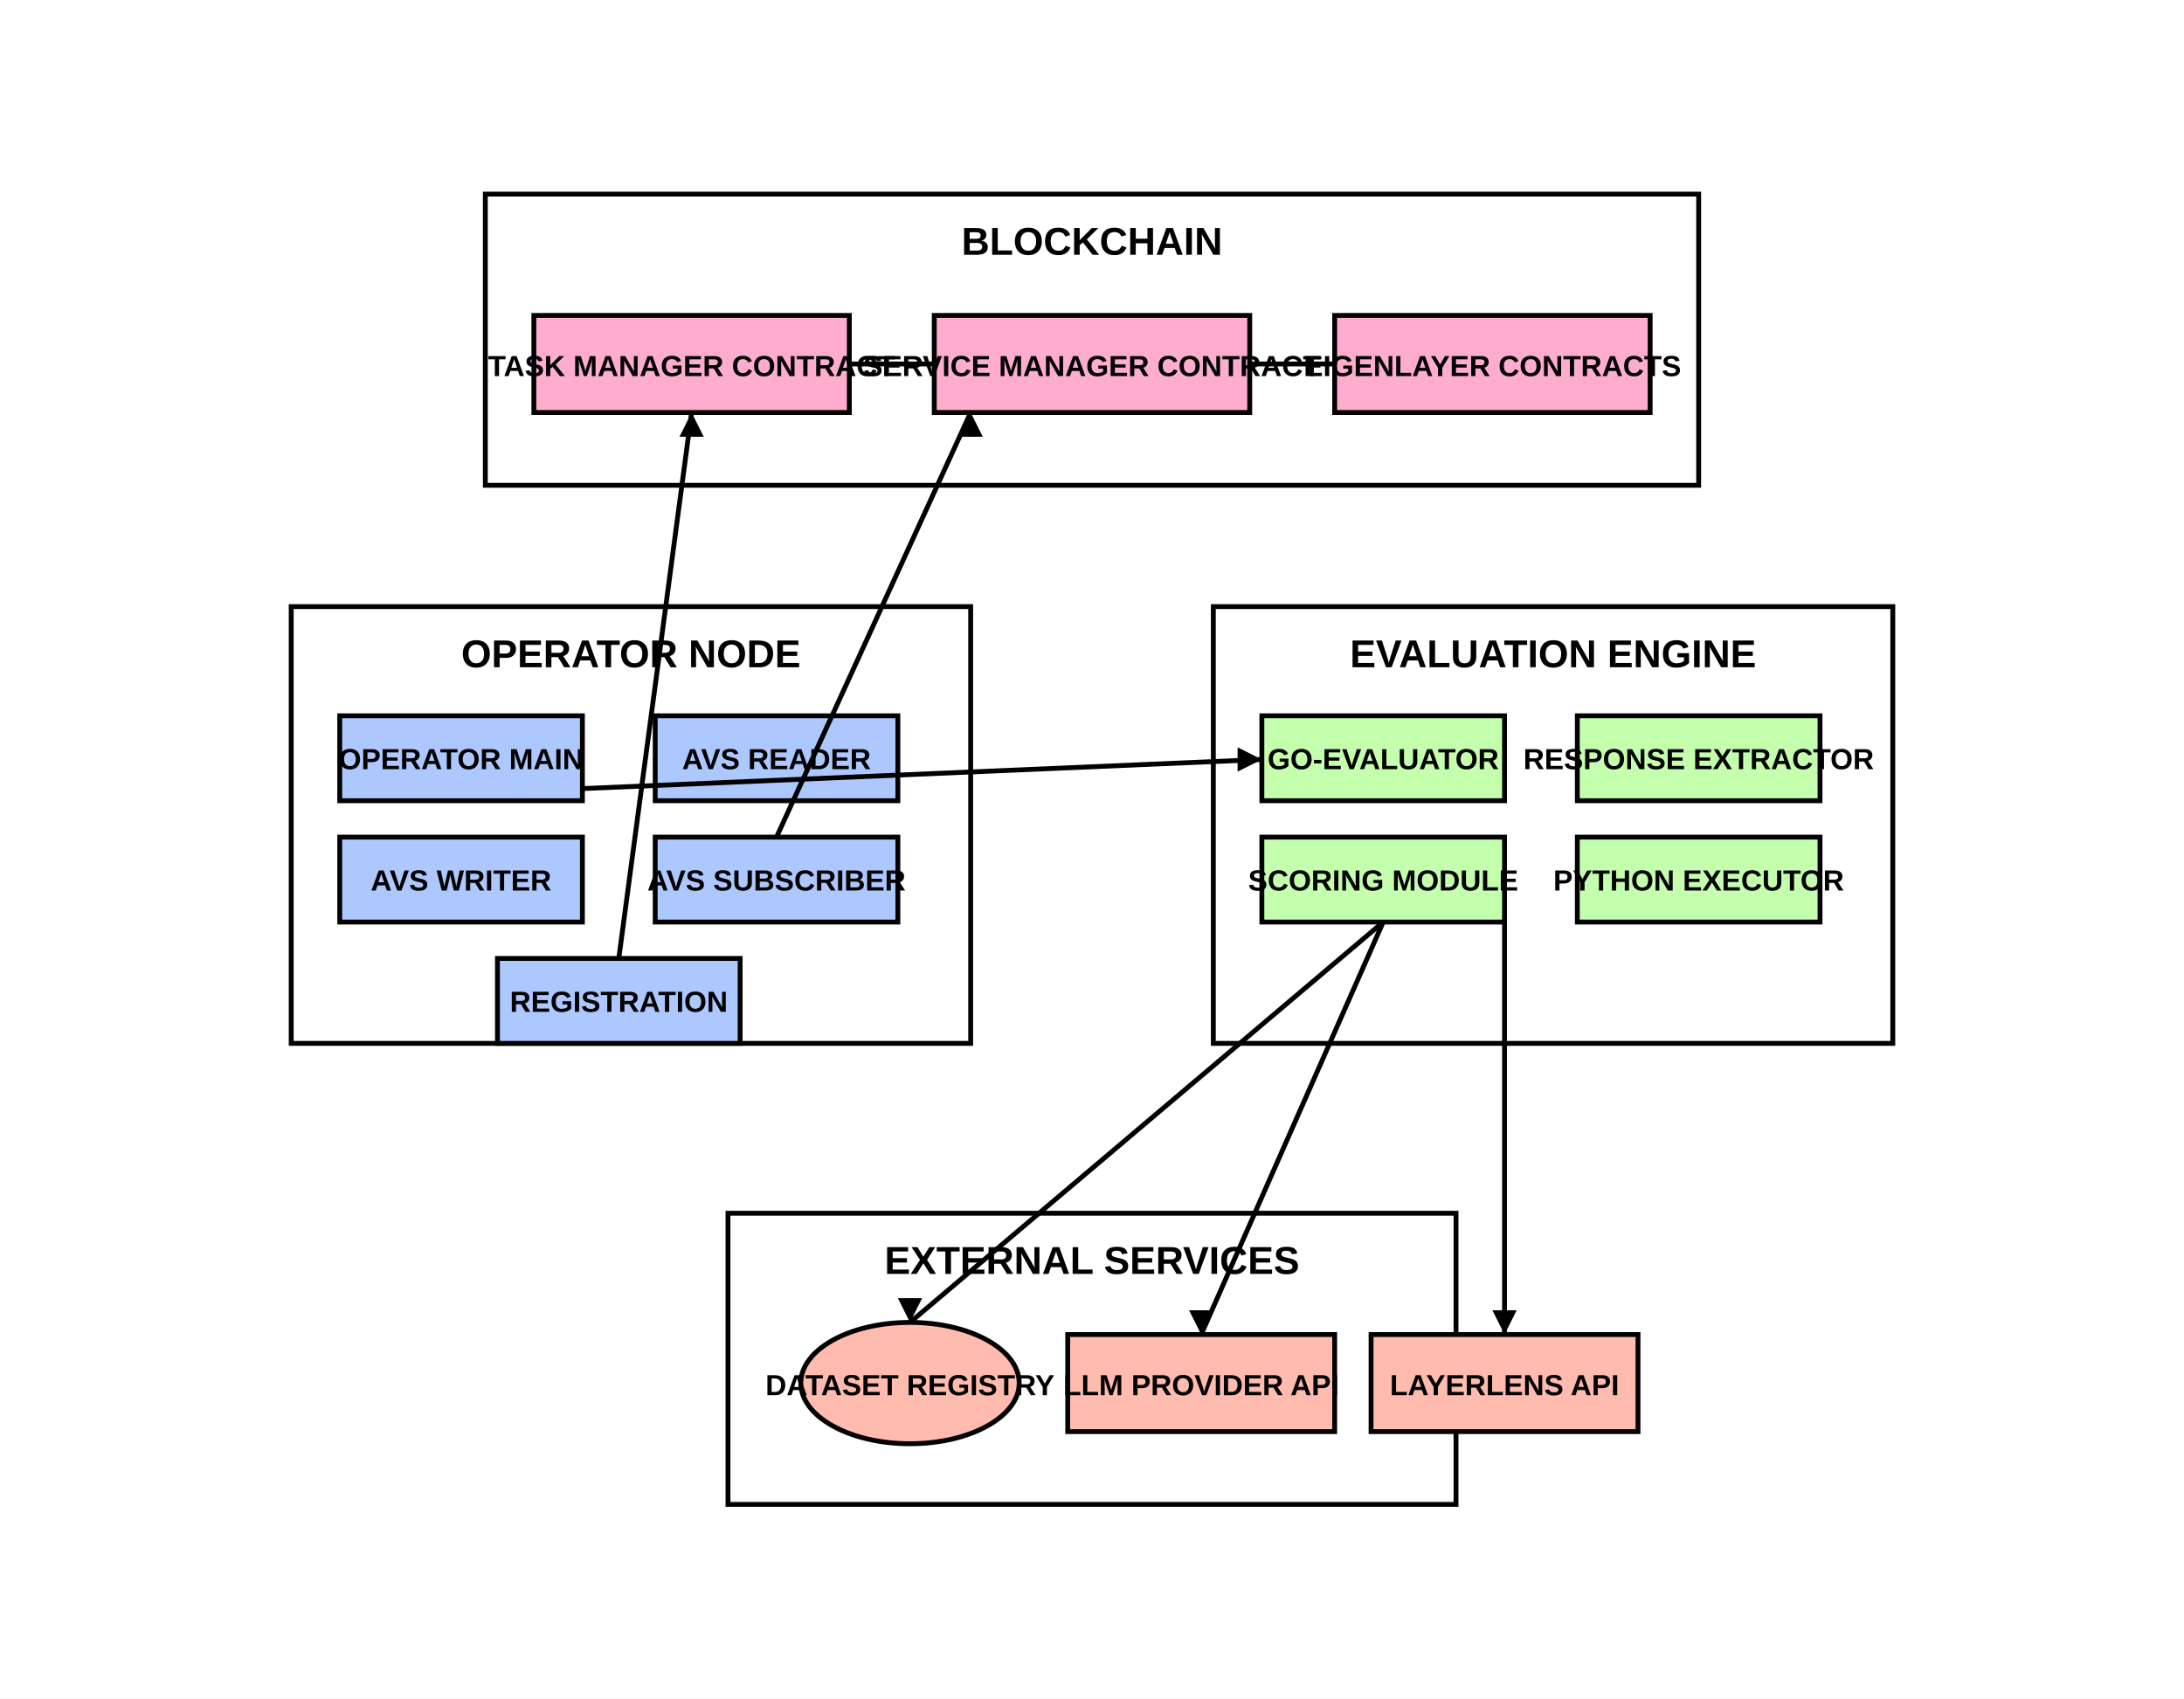
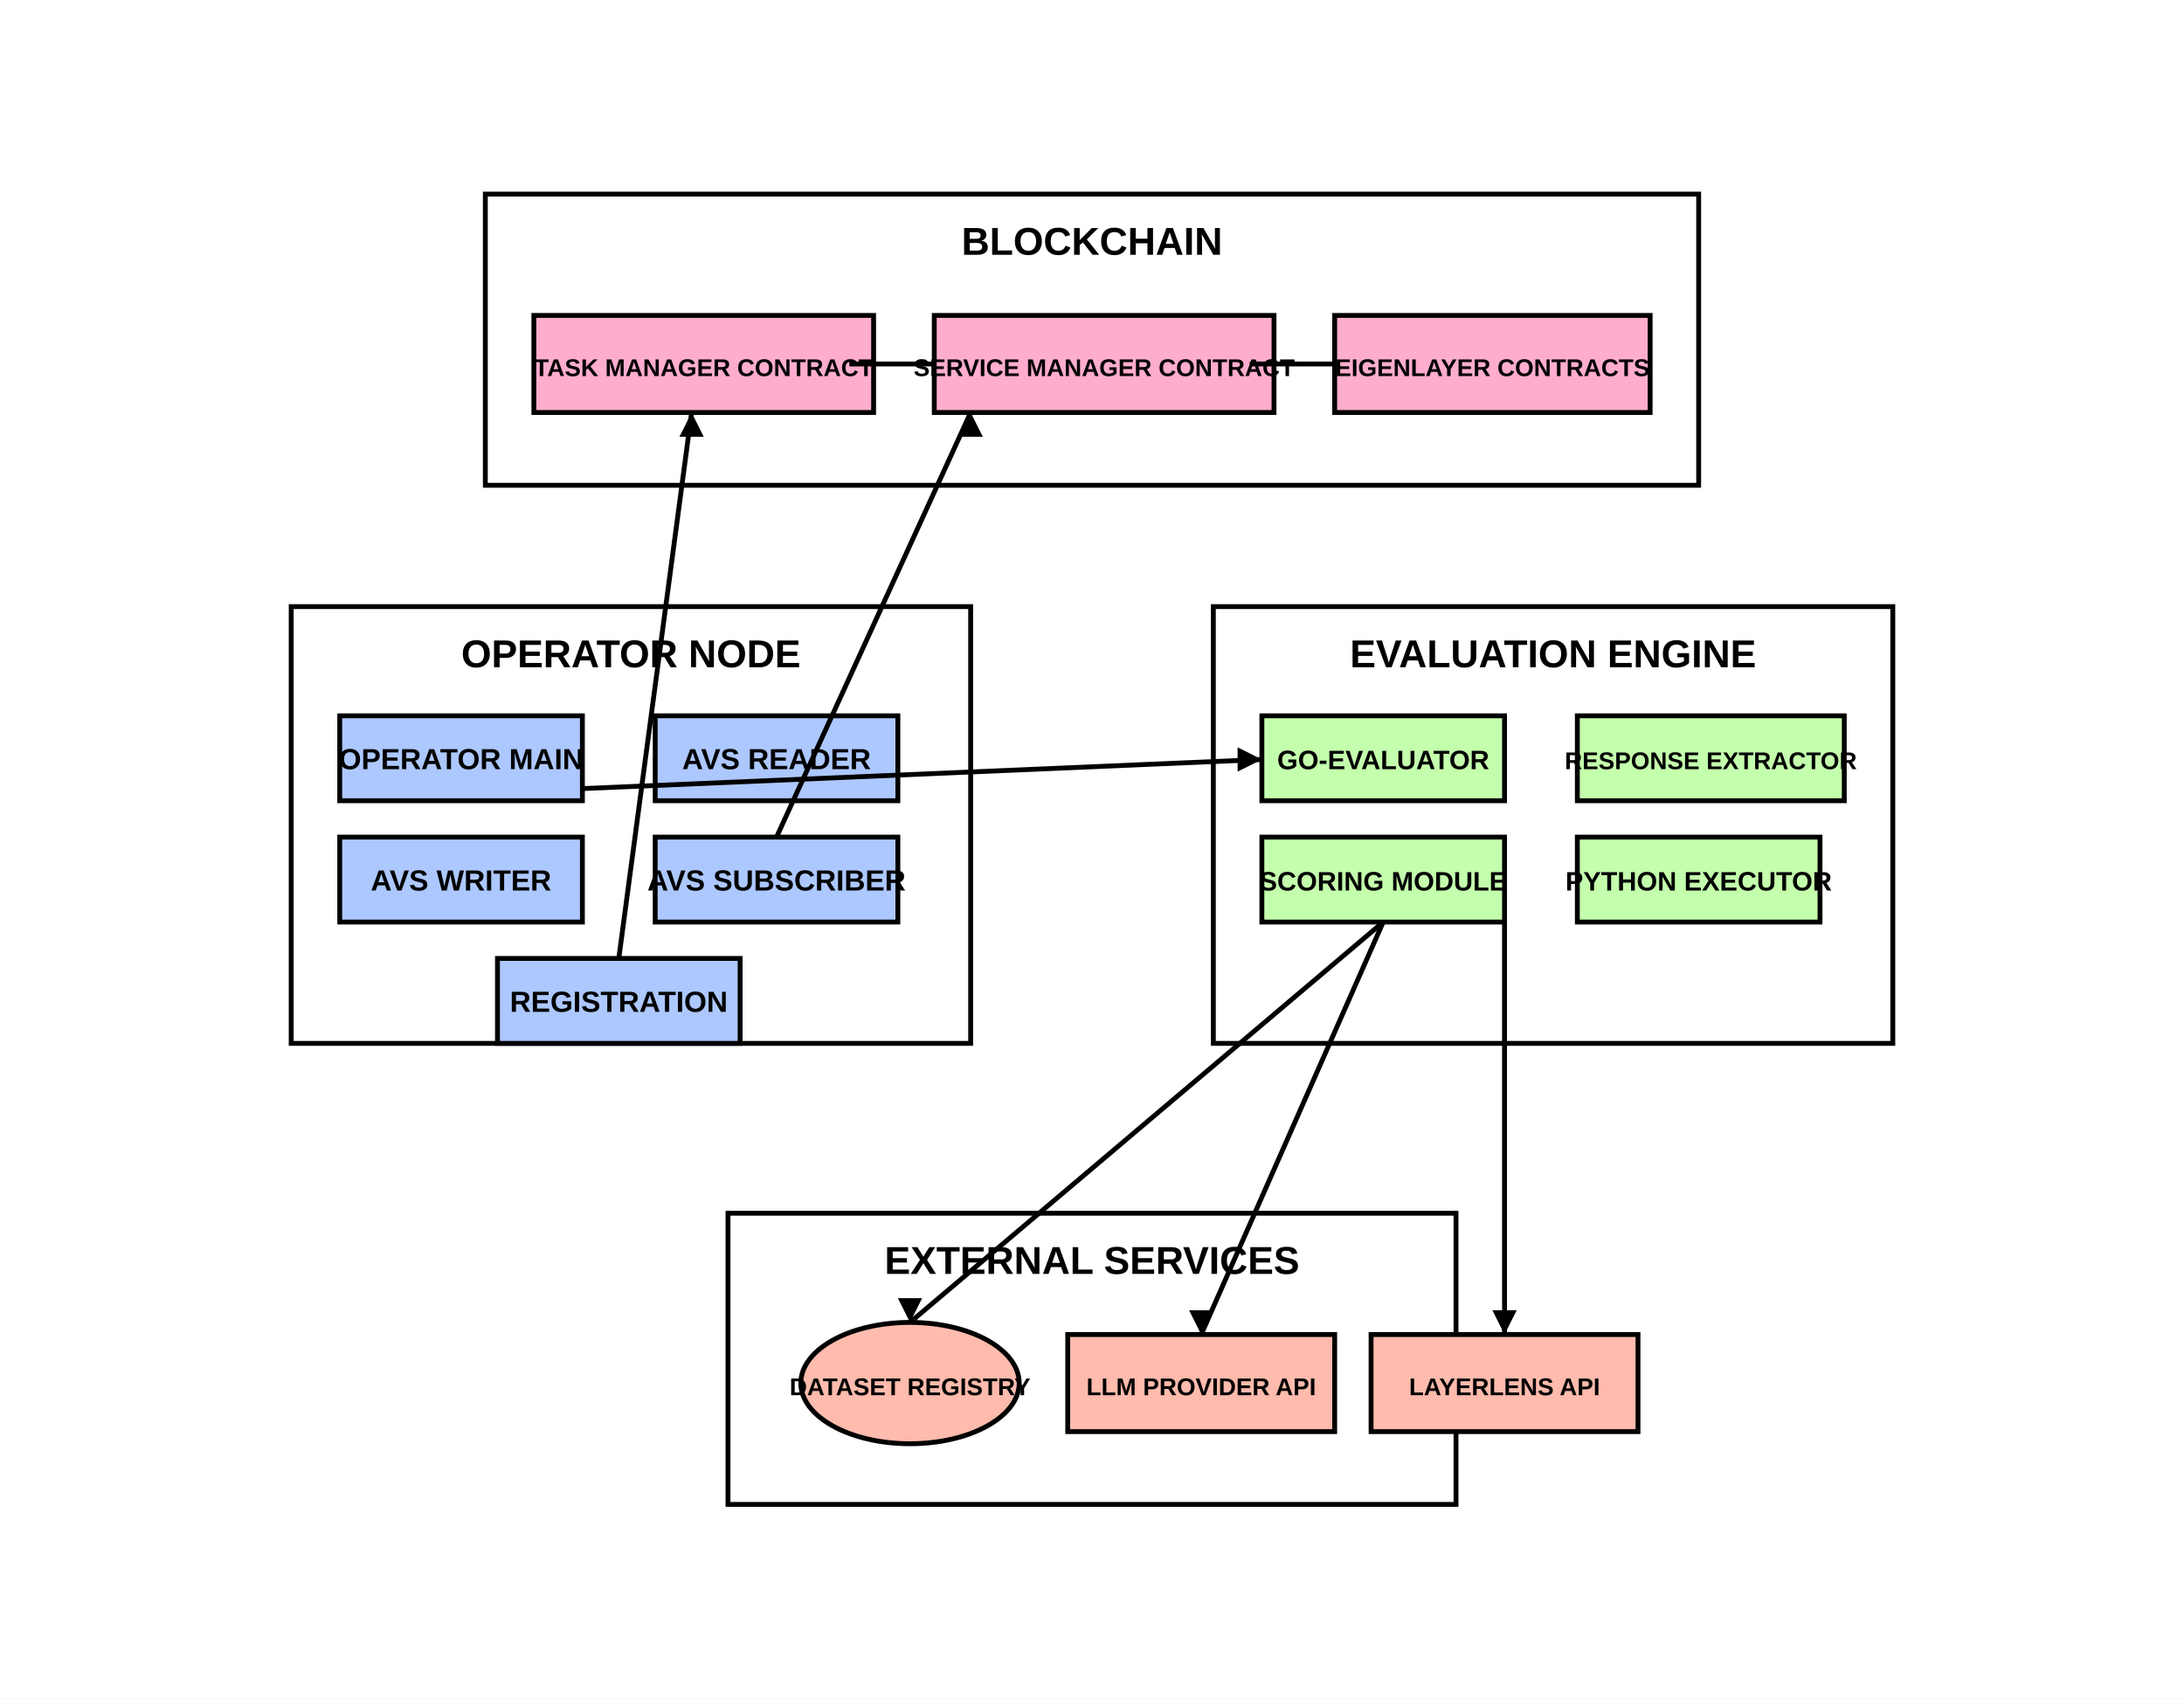
<svg xmlns="http://www.w3.org/2000/svg" width="900" height="700">
  <rect width="900" height="700" fill="#ffffff" />
  <rect x="200" y="80" width="500" height="120" fill="#ffffff" stroke="#000000" stroke-width="2" />
  <text x="450" y="105" font-family="Arial" font-size="16" font-weight="bold" text-anchor="middle">BLOCKCHAIN</text>
-   <rect x="220" y="130" width="130" height="40" fill="#ffadce" stroke="#000000" stroke-width="2" />
-   <text x="285" y="155" font-family="Arial" font-size="12" font-weight="bold" text-anchor="middle">TASK MANAGER CONTRACT</text>
-   <rect x="385" y="130" width="130" height="40" fill="#ffadce" stroke="#000000" stroke-width="2" />
-   <text x="450" y="155" font-family="Arial" font-size="12" font-weight="bold" text-anchor="middle">SERVICE MANAGER CONTRACT</text>
+   <rect x="220" y="130" width="140" height="40" fill="#ffadce" stroke="#000000" stroke-width="2" />
+   <text x="290" y="155" font-family="Arial" font-size="10" font-weight="bold" text-anchor="middle">TASK MANAGER CONTRACT</text>
+   <rect x="385" y="130" width="140" height="40" fill="#ffadce" stroke="#000000" stroke-width="2" />
+   <text x="455" y="155" font-family="Arial" font-size="10" font-weight="bold" text-anchor="middle">SERVICE MANAGER CONTRACT</text>
  <rect x="550" y="130" width="130" height="40" fill="#ffadce" stroke="#000000" stroke-width="2" />
-   <text x="615" y="155" font-family="Arial" font-size="12" font-weight="bold" text-anchor="middle">EIGENLAYER CONTRACTS</text>
+   <text x="615" y="155" font-family="Arial" font-size="10" font-weight="bold" text-anchor="middle">EIGENLAYER CONTRACTS</text>
  <rect x="120" y="250" width="280" height="180" fill="#ffffff" stroke="#000000" stroke-width="2" />
  <text x="260" y="275" font-family="Arial" font-size="16" font-weight="bold" text-anchor="middle">OPERATOR NODE</text>
  <rect x="140" y="295" width="100" height="35" fill="#adc8ff" stroke="#000000" stroke-width="2" />
  <text x="190" y="317" font-family="Arial" font-size="12" font-weight="bold" text-anchor="middle">OPERATOR MAIN</text>
  <rect x="270" y="295" width="100" height="35" fill="#adc8ff" stroke="#000000" stroke-width="2" />
  <text x="320" y="317" font-family="Arial" font-size="12" font-weight="bold" text-anchor="middle">AVS READER</text>
  <rect x="140" y="345" width="100" height="35" fill="#adc8ff" stroke="#000000" stroke-width="2" />
  <text x="190" y="367" font-family="Arial" font-size="12" font-weight="bold" text-anchor="middle">AVS WRITER</text>
  <rect x="270" y="345" width="100" height="35" fill="#adc8ff" stroke="#000000" stroke-width="2" />
  <text x="320" y="367" font-family="Arial" font-size="12" font-weight="bold" text-anchor="middle">AVS SUBSCRIBER</text>
  <rect x="205" y="395" width="100" height="35" fill="#adc8ff" stroke="#000000" stroke-width="2" />
  <text x="255" y="417" font-family="Arial" font-size="12" font-weight="bold" text-anchor="middle">REGISTRATION</text>
  <rect x="500" y="250" width="280" height="180" fill="#ffffff" stroke="#000000" stroke-width="2" />
  <text x="640" y="275" font-family="Arial" font-size="16" font-weight="bold" text-anchor="middle">EVALUATION ENGINE</text>
  <rect x="520" y="295" width="100" height="35" fill="#c4ffad" stroke="#000000" stroke-width="2" />
-   <text x="570" y="317" font-family="Arial" font-size="12" font-weight="bold" text-anchor="middle">GO-EVALUATOR</text>
-   <rect x="650" y="295" width="100" height="35" fill="#c4ffad" stroke="#000000" stroke-width="2" />
-   <text x="700" y="317" font-family="Arial" font-size="12" font-weight="bold" text-anchor="middle">RESPONSE EXTRACTOR</text>
+   <text x="570" y="317" font-family="Arial" font-size="11" font-weight="bold" text-anchor="middle">GO-EVALUATOR</text>
+   <rect x="650" y="295" width="110" height="35" fill="#c4ffad" stroke="#000000" stroke-width="2" />
+   <text x="705" y="317" font-family="Arial" font-size="10" font-weight="bold" text-anchor="middle">RESPONSE EXTRACTOR</text>
  <rect x="520" y="345" width="100" height="35" fill="#c4ffad" stroke="#000000" stroke-width="2" />
-   <text x="570" y="367" font-family="Arial" font-size="12" font-weight="bold" text-anchor="middle">SCORING MODULE</text>
+   <text x="570" y="367" font-family="Arial" font-size="11" font-weight="bold" text-anchor="middle">SCORING MODULE</text>
  <rect x="650" y="345" width="100" height="35" fill="#c4ffad" stroke="#000000" stroke-width="2" />
-   <text x="700" y="367" font-family="Arial" font-size="12" font-weight="bold" text-anchor="middle">PYTHON EXECUTOR</text>
+   <text x="700" y="367" font-family="Arial" font-size="11" font-weight="bold" text-anchor="middle">PYTHON EXECUTOR</text>
  <rect x="300" y="500" width="300" height="120" fill="#ffffff" stroke="#000000" stroke-width="2" />
  <text x="450" y="525" font-family="Arial" font-size="16" font-weight="bold" text-anchor="middle">EXTERNAL SERVICES</text>
  <ellipse cx="375" cy="570" rx="45" ry="25" fill="#ffbbad" stroke="#000000" stroke-width="2" />
-   <text x="375" y="575" font-family="Arial" font-size="12" font-weight="bold" text-anchor="middle">DATASET REGISTRY</text>
+   <text x="375" y="575" font-family="Arial" font-size="10" font-weight="bold" text-anchor="middle">DATASET REGISTRY</text>
  <rect x="440" y="550" width="110" height="40" fill="#ffbbad" stroke="#000000" stroke-width="2" />
-   <text x="495" y="575" font-family="Arial" font-size="12" font-weight="bold" text-anchor="middle">LLM PROVIDER API</text>
+   <text x="495" y="575" font-family="Arial" font-size="10" font-weight="bold" text-anchor="middle">LLM PROVIDER API</text>
  <rect x="565" y="550" width="110" height="40" fill="#ffbbad" stroke="#000000" stroke-width="2" />
-   <text x="620" y="575" font-family="Arial" font-size="12" font-weight="bold" text-anchor="middle">LAYERLENS API</text>
+   <text x="620" y="575" font-family="Arial" font-size="10" font-weight="bold" text-anchor="middle">LAYERLENS API</text>
  <line x1="350" y1="150" x2="385" y2="150" stroke="#000000" stroke-width="2" />
  <line x1="515" y1="150" x2="550" y2="150" stroke="#000000" stroke-width="2" />
  <line x1="255" y1="395" x2="285" y2="170" stroke="#000000" stroke-width="2" />
  <polygon points="285,170 280,180 290,180" fill="#000000" />
  <line x1="320" y1="345" x2="400" y2="170" stroke="#000000" stroke-width="2" />
  <polygon points="400,170 395,180 405,180" fill="#000000" />
  <line x1="240" y1="325" x2="520" y2="313" stroke="#000000" stroke-width="2" />
  <polygon points="520,313 510,308 510,318" fill="#000000" />
  <line x1="570" y1="380" x2="375" y2="545" stroke="#000000" stroke-width="2" />
  <polygon points="375,545 370,535 380,535" fill="#000000" />
  <line x1="570" y1="380" x2="495" y2="550" stroke="#000000" stroke-width="2" />
  <polygon points="495,550 490,540 500,540" fill="#000000" />
  <line x1="620" y1="380" x2="620" y2="550" stroke="#000000" stroke-width="2" />
  <polygon points="620,550 615,540 625,540" fill="#000000" />
</svg>
